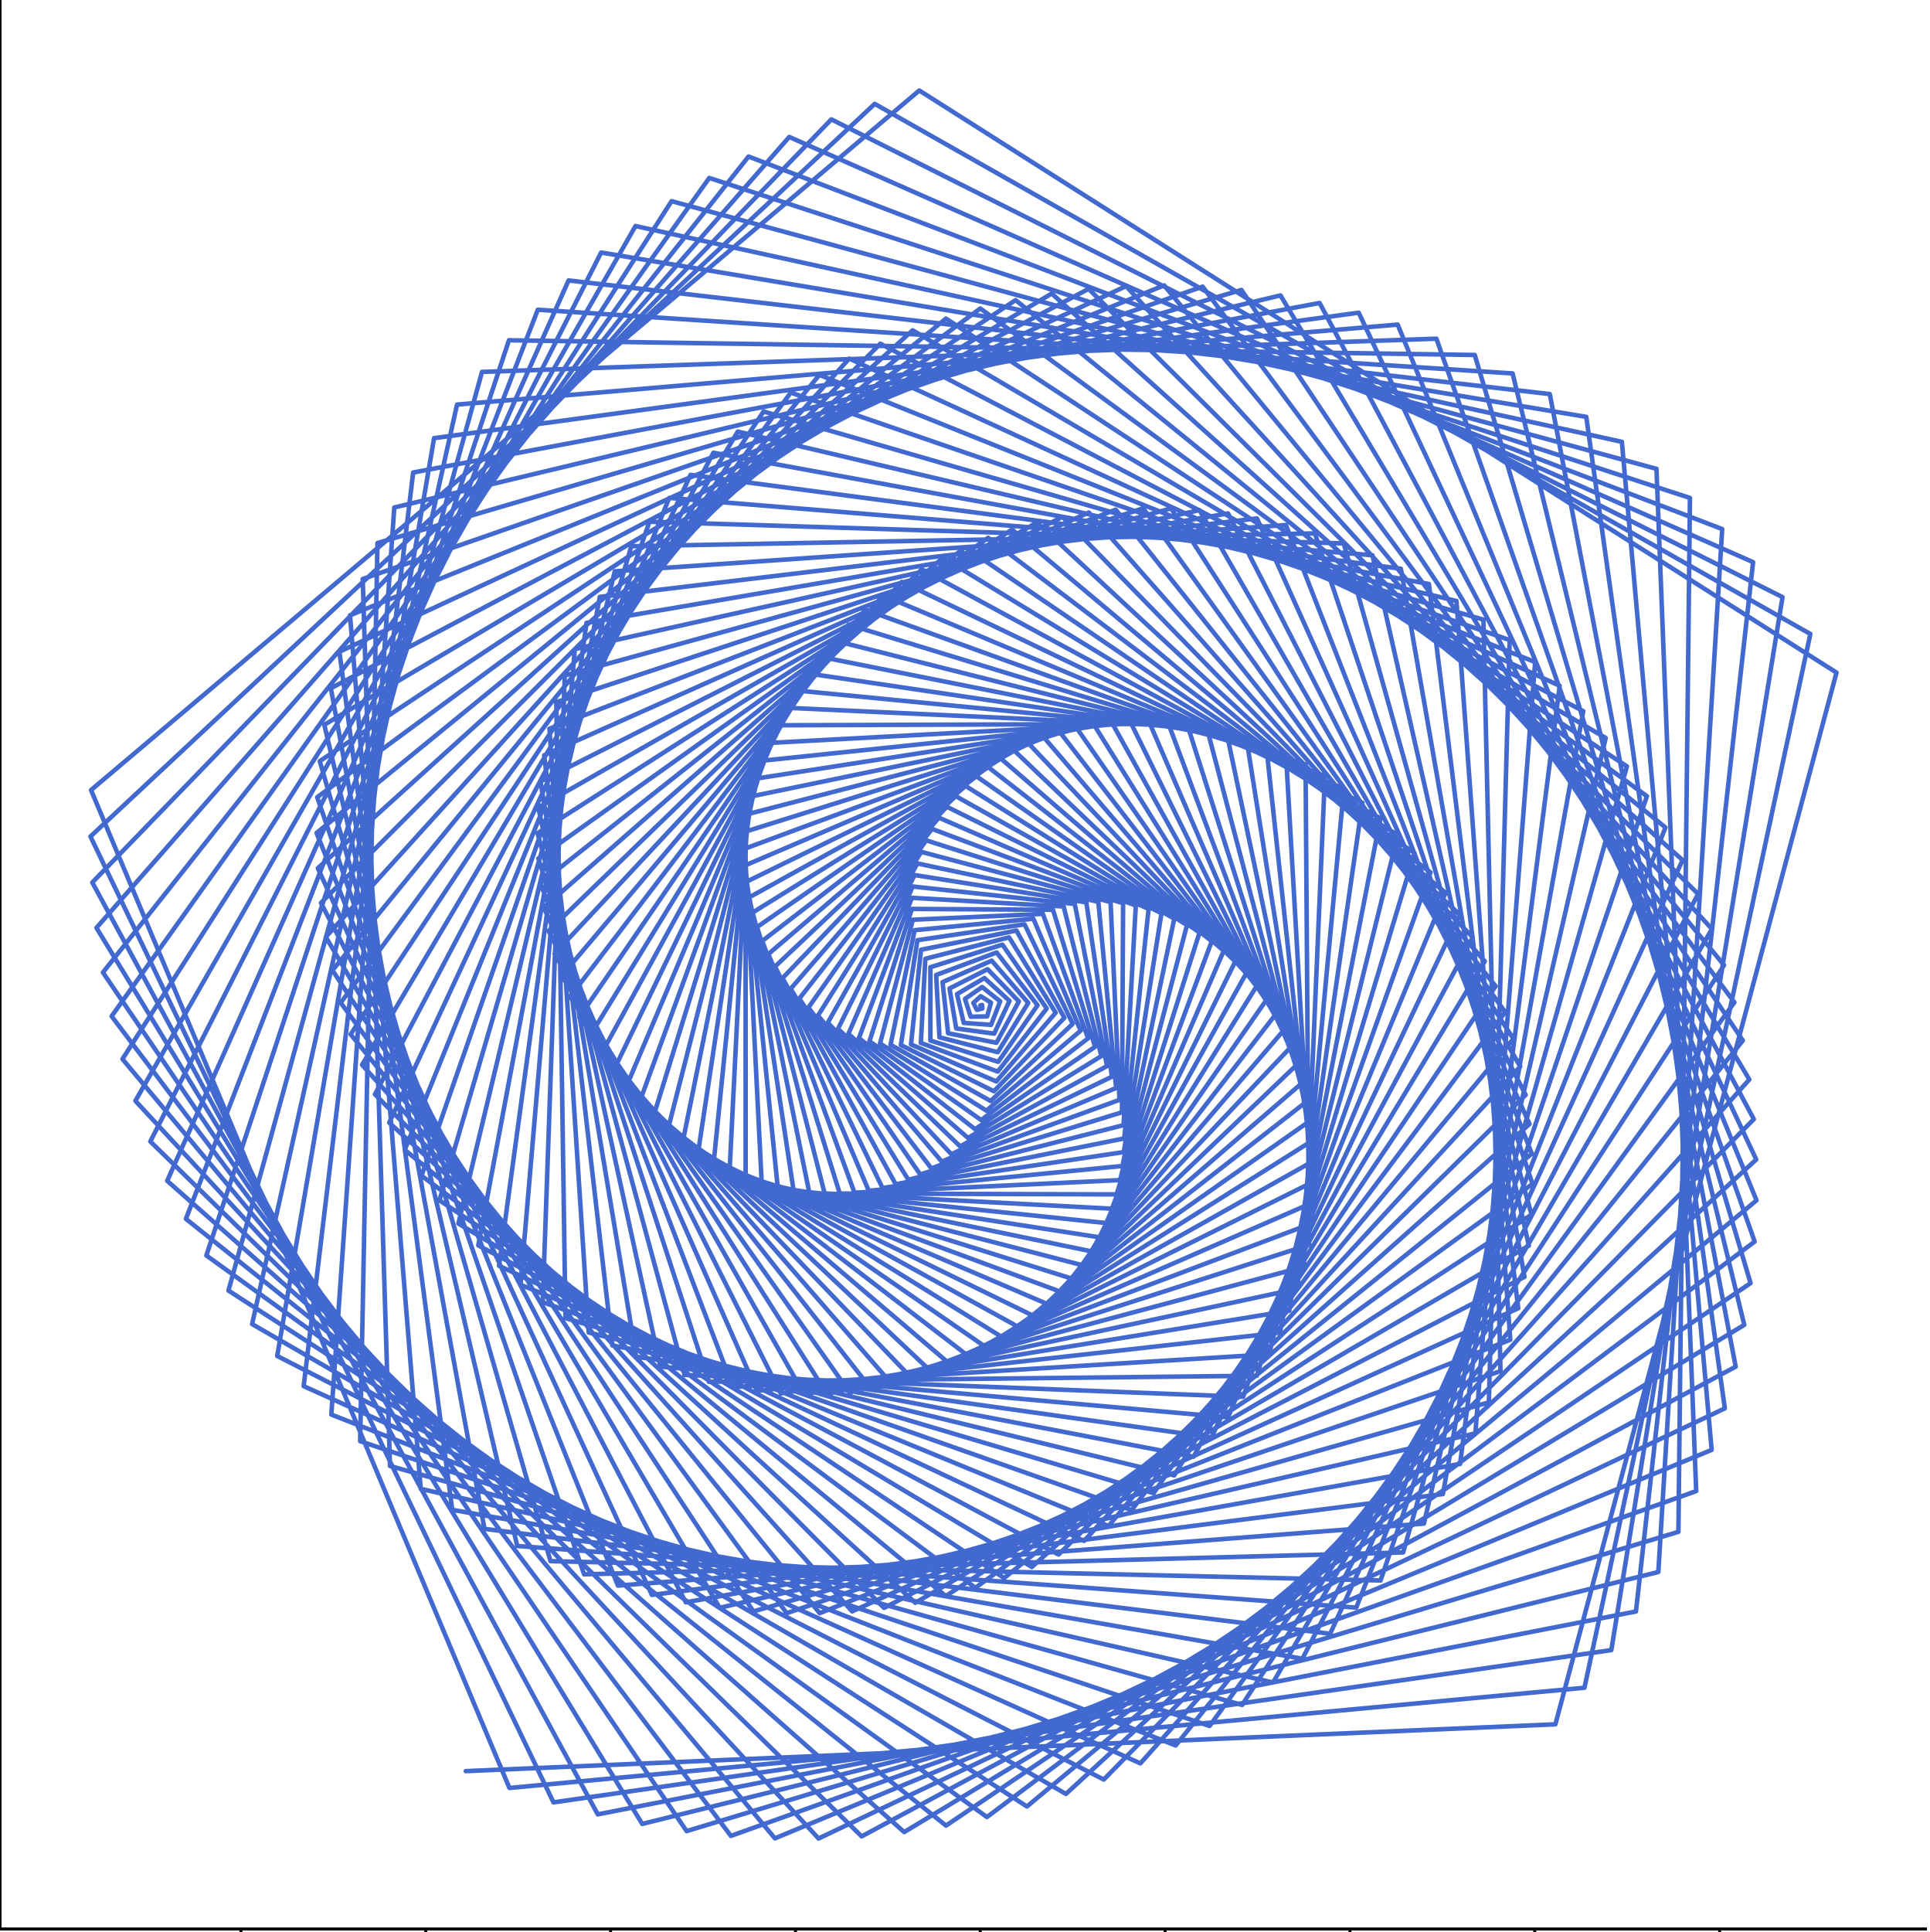
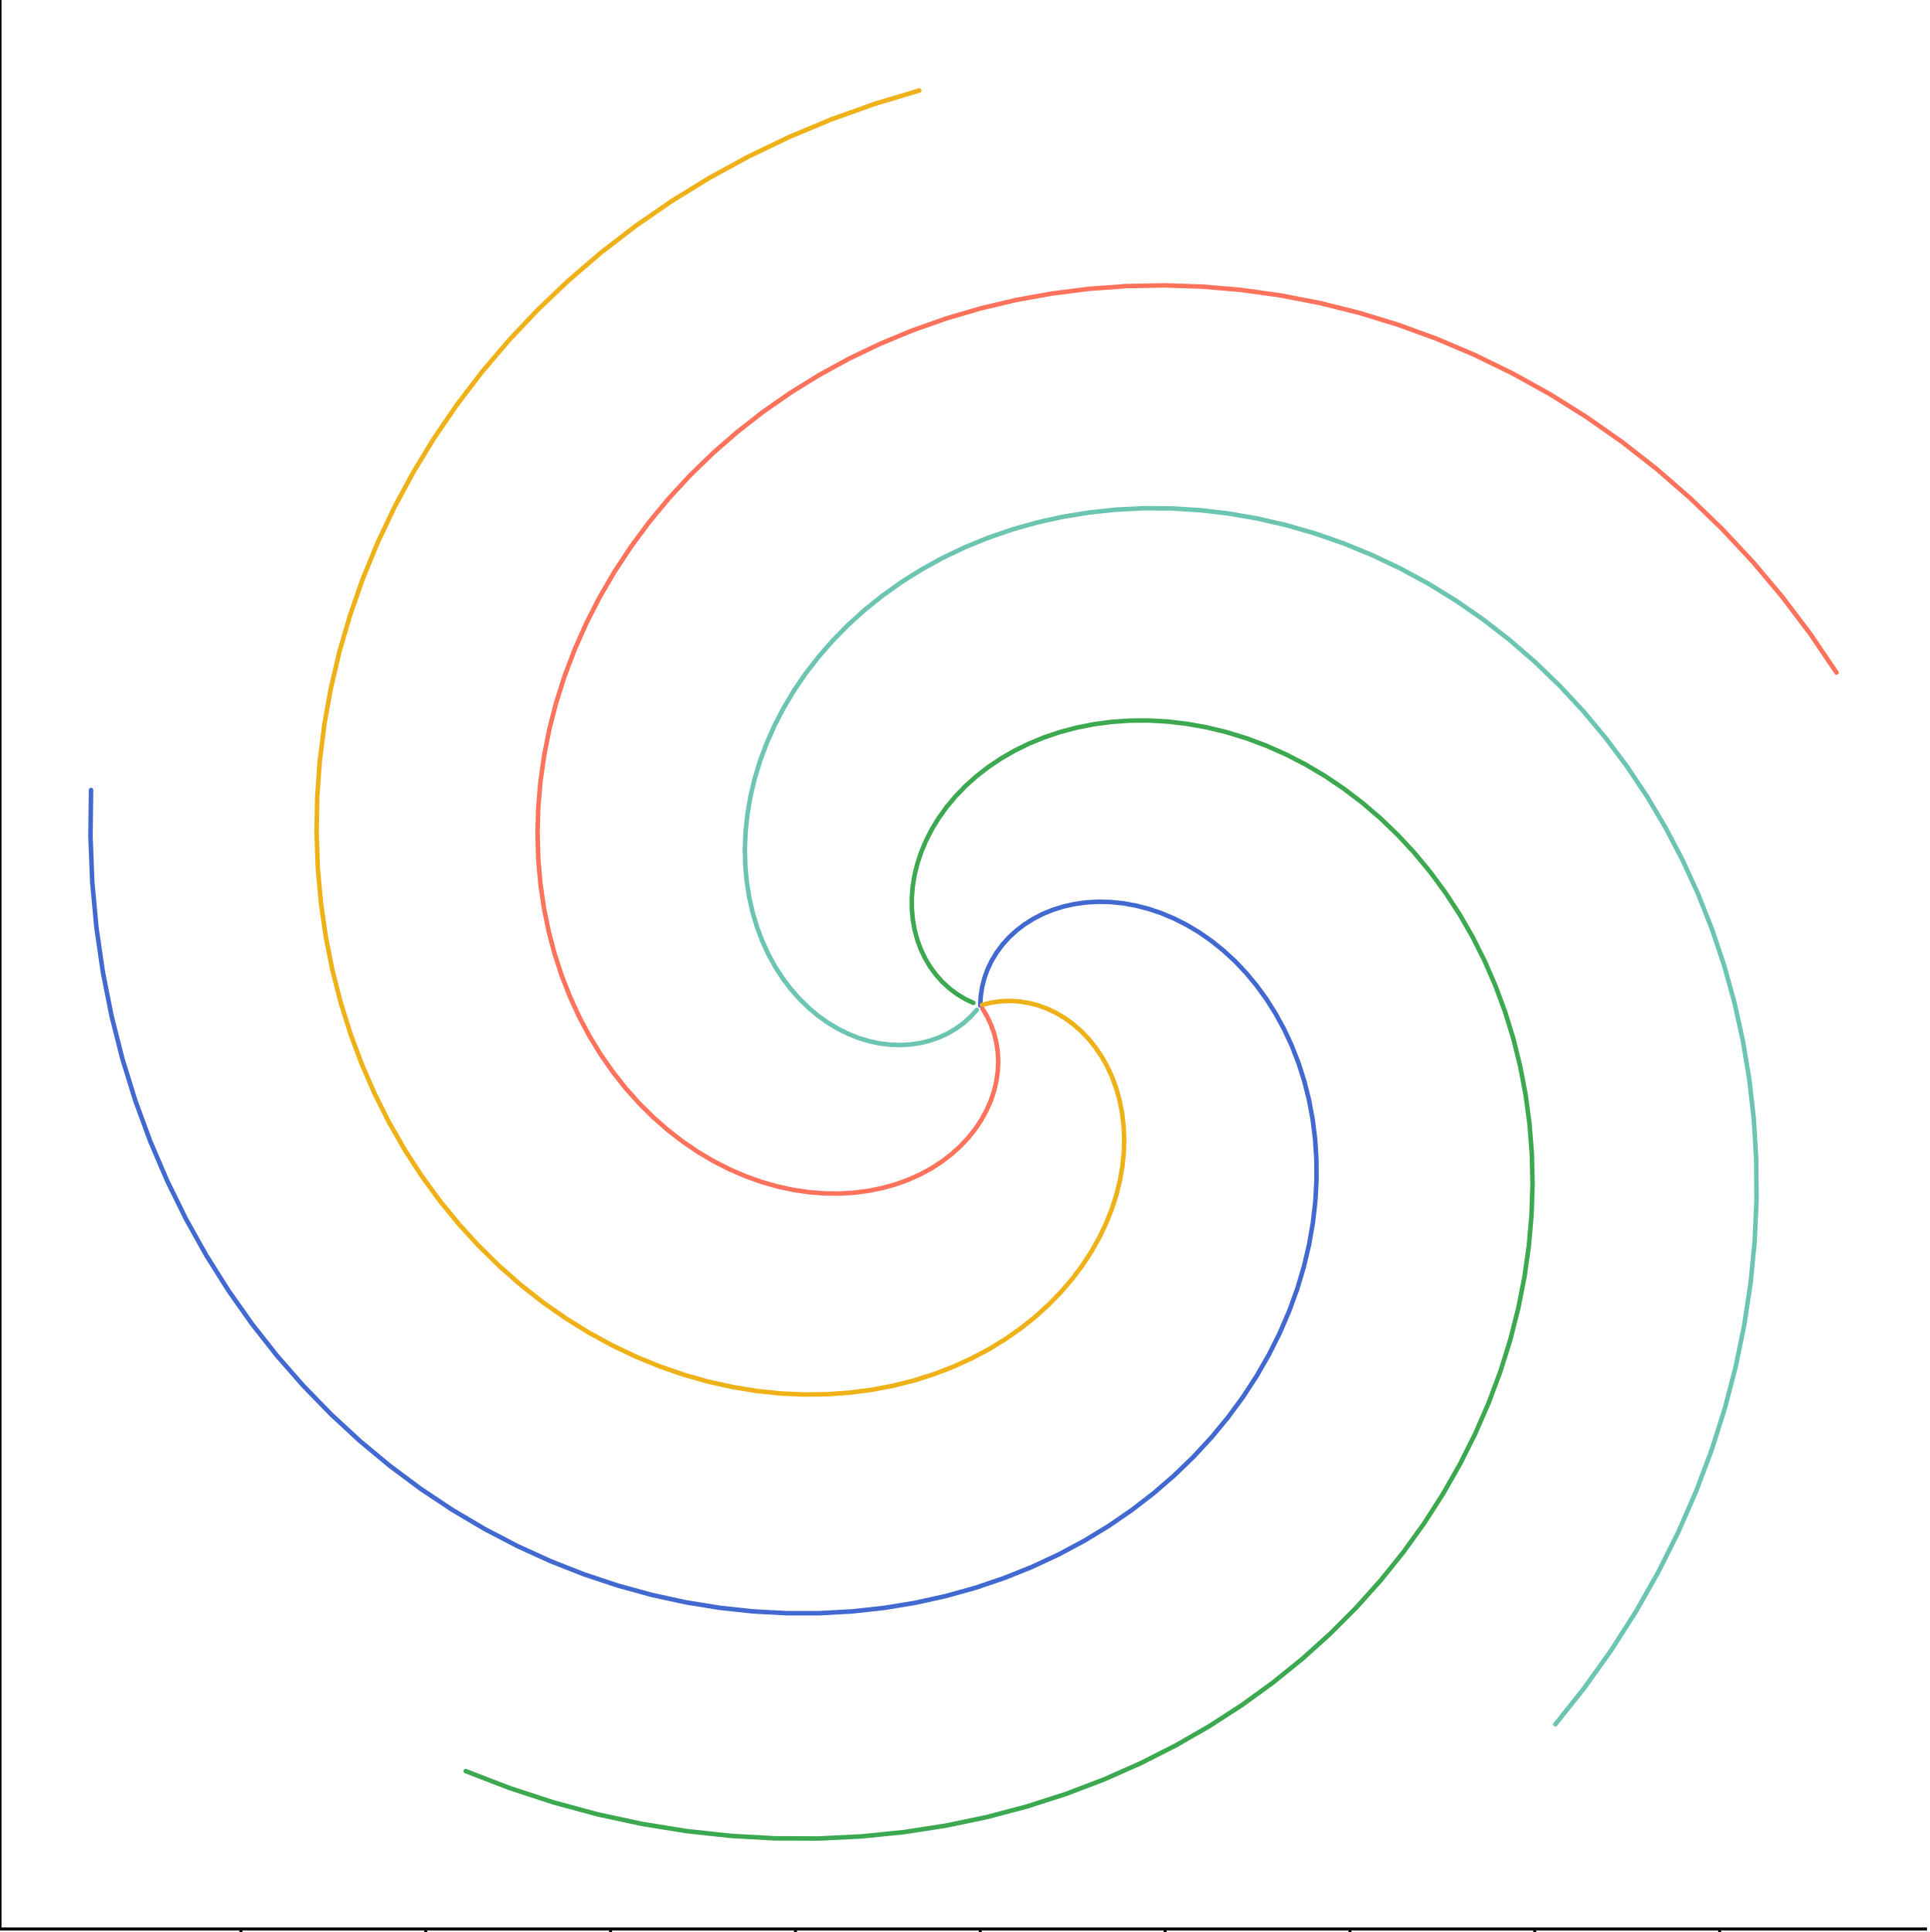
<svg xmlns="http://www.w3.org/2000/svg" class="plot" fill="currentColor" font-family="system-ui, sans-serif" font-size="10" text-anchor="middle" width="640" height="640.519" viewBox="0 0 640 640.519">
  <style>
    :where(.plot) {
      --plot-background: white;
      display: block;
      height: auto;
      height: intrinsic;
      max-width: 100%;
    }

    :where(.plot text),
    :where(.plot tspan) {
      white-space: pre;
    }
  </style>
  <defs>
-     <clipPath id="_r_10u_">
+     <clipPath id="plot-rid-1">
      <rect x="0" y="0" width="639" height="639.519" />
    </clipPath>
  </defs>
  <g aria-label="x-axis" transform="translate(0,639.519)" fill="none" font-size="10" font-variant="tabular-nums" text-anchor="middle">
    <line x1="0" x2="639" stroke="currentColor" />
    <g transform="translate(79.894,0)">
      <line y2="6" stroke="currentColor" />
      <text y="9" dy="0.71em" fill="currentColor">−400</text>
    </g>
    <g transform="translate(141.187,0)">
      <line y2="6" stroke="currentColor" />
      <text y="9" dy="0.71em" fill="currentColor">−300</text>
    </g>
    <g transform="translate(202.48,0)">
      <line y2="6" stroke="currentColor" />
      <text y="9" dy="0.71em" fill="currentColor">−200</text>
    </g>
    <g transform="translate(263.773,0)">
      <line y2="6" stroke="currentColor" />
      <text y="9" dy="0.71em" fill="currentColor">−100</text>
    </g>
    <g transform="translate(325.066,0)">
      <line y2="6" stroke="currentColor" />
      <text y="9" dy="0.71em" fill="currentColor">0</text>
    </g>
    <g transform="translate(386.359,0)">
      <line y2="6" stroke="currentColor" />
      <text y="9" dy="0.71em" fill="currentColor">100</text>
    </g>
    <g transform="translate(447.652,0)">
      <line y2="6" stroke="currentColor" />
      <text y="9" dy="0.71em" fill="currentColor">200</text>
    </g>
    <g transform="translate(508.945,0)">
      <line y2="6" stroke="currentColor" />
      <text y="9" dy="0.71em" fill="currentColor">300</text>
    </g>
    <g transform="translate(570.239,0)">
      <line y2="6" stroke="currentColor" />
      <text y="9" dy="0.71em" fill="currentColor">400</text>
    </g>
  </g>
  <g aria-label="y-axis" transform="translate(0,0)" fill="none" font-size="10" font-variant="tabular-nums" text-anchor="end">
    <line y1="0" y2="639.519" stroke="currentColor" />
    <g transform="translate(0,578.513)">
      <line x2="-6" stroke="currentColor" />
      <text x="-9" dy="0.32em" fill="currentColor">−400</text>
    </g>
    <g transform="translate(0,517.22)">
      <line x2="-6" stroke="currentColor" />
      <text x="-9" dy="0.32em" fill="currentColor">−300</text>
    </g>
    <g transform="translate(0,455.927)">
      <line x2="-6" stroke="currentColor" />
      <text x="-9" dy="0.32em" fill="currentColor">−200</text>
    </g>
    <g transform="translate(0,394.634)">
      <line x2="-6" stroke="currentColor" />
      <text x="-9" dy="0.32em" fill="currentColor">−100</text>
    </g>
    <g transform="translate(0,333.341)">
      <line x2="-6" stroke="currentColor" />
      <text x="-9" dy="0.32em" fill="currentColor">0</text>
    </g>
    <g transform="translate(0,272.048)">
      <line x2="-6" stroke="currentColor" />
      <text x="-9" dy="0.32em" fill="currentColor">100</text>
    </g>
    <g transform="translate(0,210.755)">
      <line x2="-6" stroke="currentColor" />
      <text x="-9" dy="0.32em" fill="currentColor">200</text>
    </g>
    <g transform="translate(0,149.462)">
      <line x2="-6" stroke="currentColor" />
      <text x="-9" dy="0.32em" fill="currentColor">300</text>
    </g>
    <g transform="translate(0,88.168)">
      <line x2="-6" stroke="currentColor" />
      <text x="-9" dy="0.32em" fill="currentColor">400</text>
    </g>
  </g>
  <g aria-label="line" fill="none" stroke="currentColor" stroke-width="1.5" stroke-linejoin="round" stroke-linecap="round" stroke-miterlimit="1">
-     <path d="M325.066,333.341L325.651,333.157L325.767,334.347L323.941,334.795L322.767,332.491L325.219,330.28L328.626,332.416L327.339,336.98L321.876,337.065L319.994,331.172L325.678,327.242L331.668,331.974L328.646,339.766L319.586,339.126L317.355,329.576L326.44,324.25L334.757,331.835L329.676,342.685L317.088,340.961L314.869,327.715L327.502,321.327L337.868,332.003L330.42,345.717L314.398,342.557L312.557,325.6L328.857,318.494L340.979,332.478L330.87,348.839L311.534,343.897L310.438,323.243L330.5,315.774L344.067,333.262L331.018,352.03L308.516,344.969L308.529,320.66L332.422,313.189L347.108,334.352L330.859,355.267L305.363,345.762L306.847,317.865L334.614,310.759L350.081,335.746L330.39,358.527L302.096,346.264L305.41,314.876L337.063,308.505L352.962,337.438L329.608,361.788L298.736,346.467L304.231,311.709L339.759,306.446L355.728,339.424L328.512,365.027L295.305,346.364L303.325,308.384L342.687,304.601L358.358,341.694L327.102,368.219L291.826,345.947L302.705,304.92L345.831,302.988L360.831,344.241L325.382,371.341L288.321,345.212L302.381,301.338L349.177,301.625L363.124,347.054L323.355,374.372L284.814,344.156L302.364,297.658L352.706,300.525L365.219,350.121L321.026,377.287L281.328,342.777L302.662,293.904L356.401,299.705L367.095,353.428L318.402,380.064L277.887,341.075L303.282,290.096L360.241,299.178L368.734,356.962L315.491,382.681L274.514,339.051L304.23,286.259L364.207,298.956L370.119,360.706L312.304,385.116L271.233,336.709L305.511,282.416L368.277,299.051L371.231,364.643L308.851,387.349L268.068,334.052L307.126,278.59L372.43,299.47L372.057,368.756L305.145,389.358L265.041,331.088L309.078,274.805L376.643,300.224L372.58,373.025L301.2,391.125L262.176,327.823L311.364,271.086L380.892,301.318L372.788,377.429L297.032,392.631L259.495,324.266L313.985,267.457L385.153,302.758L372.669,381.949L292.657,393.857L257.019,320.429L316.935,263.942L389.404,304.548L372.213,386.561L288.093,394.788L254.771,316.323L320.209,260.564L393.619,306.689L371.409,391.244L283.358,395.407L252.77,311.962L323.802,257.348L397.774,309.182L370.25,395.973L278.474,395.7L251.038,307.36L327.704,254.317L401.843,312.026L368.73,400.725L273.461,395.653L249.591,302.535L331.905,251.493L405.803,315.219L366.843,405.475L268.341,395.256L248.449,297.503L336.395,248.9L409.628,318.756L364.587,410.198L263.137,394.497L247.628,292.283L341.16,246.558L413.294,322.631L361.96,414.87L257.872,393.367L247.145,286.895L346.186,244.49L416.775,326.837L358.962,419.463L252.571,391.859L247.013,281.359L351.457,242.714L420.05,331.365L355.594,423.954L247.259,389.966L247.246,275.699L356.956,241.25L423.093,336.204L351.859,428.316L241.962,387.683L247.855,269.937L362.665,240.117L425.883,341.343L347.762,432.524L236.704,385.009L248.852,264.096L368.564,239.331L428.396,346.766L343.31,436.552L231.512,381.941L250.246,258.202L374.633,238.909L430.611,352.46L338.511,440.376L226.414,378.479L252.044,252.28L380.849,238.865L432.508,358.408L333.374,443.97L221.434,374.627L254.252,246.355L387.189,239.214L434.067,364.591L327.911,447.311L216.6,370.386L256.874,240.454L393.629,239.966L435.269,370.99L322.134,450.374L211.938,365.763L259.914,234.604L400.146,241.133L436.097,377.585L316.059,453.137L207.474,360.765L263.372,228.832L406.712,242.724L436.533,384.355L309.701,455.578L203.235,355.399L267.248,223.165L413.301,244.746L436.564,391.275L303.077,457.675L199.245,349.677L271.54,217.632L419.887,247.206L436.175,398.322L296.207,459.408L195.531,343.61L276.244,212.259L426.442,250.108L435.353,405.472L289.11,460.758L192.116,337.213L281.354,207.074L432.938,253.455L434.088,412.697L281.808,461.706L189.025,330.499L286.863,202.105L439.347,257.248L432.37,419.972L274.323,462.235L186.28,323.487L292.761,197.378L445.64,261.485L430.191,427.269L266.681,462.33L183.904,316.193L299.039,192.92L451.788,266.166L427.546,434.559L258.906,461.976L181.917,308.638L305.682,188.757L457.763,271.285L424.429,441.814L251.023,461.16L180.341,300.843L312.677,184.915L463.537,276.837L420.838,449.005L243.061,459.872L179.193,292.83L320.009,181.418L469.079,282.814L416.772,456.102L235.046,458.1L178.492,284.624L327.66,178.291L474.364,289.206L412.231,463.076L227.008,455.838L178.253,276.248L335.61,175.557L479.362,296.002L407.218,469.896L218.976,453.077L178.493,267.73L343.84,173.237L484.046,303.189L401.737,476.533L210.979,449.815L179.224,259.096L352.327,171.353L488.39,310.752L395.794,482.957L203.05,446.047L180.459,250.374L361.048,169.925L492.368,318.676L389.397,489.138L195.217,441.772L182.208,241.595L369.978,168.971L495.954,326.941L382.557,495.046L187.512,436.991L184.479,232.786L379.091,168.509L499.125,335.528L375.284,500.652L179.967,431.706L187.28,223.98L388.361,168.554L501.857,344.417L367.593,505.929L172.613,425.922L190.616,215.208L397.758,169.121L504.127,353.583L359.497,510.847L165.48,419.645L194.49,206.5L407.254,170.223L505.916,363.003L351.015,515.38L158.601,412.882L198.903,197.89L416.818,171.87L507.203,372.651L342.165,519.501L152.006,405.644L203.857,189.41L426.418,174.072L507.971,382.5L332.967,523.185L145.725,397.943L209.347,181.092L436.024,176.836L508.201,392.523L323.443,526.407L139.789,389.793L215.371,172.969L445.603,180.169L507.88,402.689L313.617,529.144L134.227,381.208L221.922,165.074L455.121,184.074L506.993,412.968L303.513,531.374L129.067,372.206L228.991,157.44L464.545,188.554L505.529,423.328L293.159,533.076L124.337,362.806L236.57,150.098L473.841,193.608L503.476,433.738L282.583,534.23L120.065,353.03L244.646,143.081L482.974,199.234L500.828,444.164L271.812,534.818L116.275,342.9L253.205,136.421L491.912,205.429L497.577,454.572L260.879,534.825L112.994,332.44L262.231,130.148L500.619,212.187L493.719,464.928L249.814,534.235L110.244,321.676L271.707,124.292L509.06,219.5L489.25,475.196L238.65,533.036L108.047,310.635L281.613,118.882L517.204,227.358L484.171,485.342L227.422,531.215L106.425,299.346L291.928,113.948L525.015,235.749L478.483,495.329L216.162,528.765L105.396,287.839L302.629,109.517L532.46,244.659L472.189,505.122L204.908,525.677L104.979,276.146L313.691,105.614L539.508,254.073L465.294,514.684L193.693,521.946L105.189,264.3L325.087,102.266L546.126,263.972L457.806,523.981L182.556,517.568L106.04,252.334L336.789,99.495L552.283,274.337L449.736,532.977L171.533,512.543L107.544,240.283L348.768,97.324L557.949,285.146L441.094,541.635L160.66,506.87L109.713,228.183L360.993,95.773L563.095,296.375L431.894,549.922L149.977,500.553L112.555,216.071L373.43,94.862L567.693,307.999L422.153,557.804L139.519,493.596L116.076,203.983L386.047,94.608L571.716,319.991L411.887,565.246L129.325,486.007L120.28,191.958L398.809,95.026L575.14,332.323L401.118,572.215L119.432,477.795L125.17,180.035L411.678,96.131L577.94,344.963L389.867,578.681L109.876,468.971L130.747,168.252L424.619,97.934L580.093,357.881L378.158,584.611L100.695,459.549L137.007,156.648L437.594,100.444L581.58,371.042L366.016,589.977L91.925,449.545L143.947,145.262L450.563,103.67L582.381,384.412L353.469,594.75L83.601,438.976L151.561,134.134L463.487,107.616L582.48,397.954L340.547,598.902L75.758,427.862L159.839,123.302L476.326,112.287L581.86,411.633L327.281,602.409L68.429,416.225L168.771,112.807L489.04,117.684L580.509,425.408L313.702,605.245L61.647,404.09L178.344,102.685L501.588,123.805L578.416,439.242L299.846,607.389L55.445,391.482L188.541,92.975L513.929,130.647L575.572,453.094L285.748,608.82L49.852,378.43L199.347,83.715L526.022,138.205L571.969,466.923L271.444,609.519L44.897,364.962L210.74,74.941L537.826,146.47L567.603,480.687L256.975,609.469L40.608,351.111L222.699,66.689L549.301,155.432L562.472,494.345L242.377,608.656L37.011,336.91L235.2,58.994L560.405,165.079L556.576,507.853L227.694,607.067L34.13,322.393L248.217,51.889L571.099,175.396L549.917,521.171L212.965,604.691L31.988,307.598L261.721,45.407L581.344,186.365L542.499,534.254L198.233,601.519L30.605,292.562L275.683,39.578L591.101,197.967L534.33,547.06L183.541,597.547L30,277.324L290.07,34.433L600.332,210.181L525.419,559.545L168.932,592.769L30.19,261.926L304.849,30L609,222.982L515.778,571.669L154.452,587.185" stroke="#4269d0" />
+     <path d="M325.066,333.341L325.219,330.28L325.678,327.242L326.44,324.25L327.502,321.327L328.857,318.494L330.5,315.774L332.422,313.189L334.614,310.759L337.063,308.505L339.759,306.446L342.687,304.601L345.831,302.988L349.177,301.625L352.706,300.525L356.401,299.705L360.241,299.178L364.207,298.956L368.277,299.051L372.43,299.47L376.643,300.224L380.892,301.318L385.153,302.758L389.404,304.548L393.619,306.689L397.774,309.182L401.843,312.026L405.803,315.219L409.628,318.756L413.294,322.631L416.775,326.837L420.05,331.365L423.093,336.204L425.883,341.343L428.396,346.766L430.611,352.46L432.508,358.408L434.067,364.591L435.269,370.99L436.097,377.585L436.533,384.355L436.564,391.275L436.175,398.322L435.353,405.472L434.088,412.697L432.37,419.972L430.191,427.269L427.546,434.559L424.429,441.814L420.838,449.005L416.772,456.102L412.231,463.076L407.218,469.896L401.737,476.533L395.794,482.957L389.397,489.138L382.557,495.046L375.284,500.652L367.593,505.929L359.497,510.847L351.015,515.38L342.165,519.501L332.967,523.185L323.443,526.407L313.617,529.144L303.513,531.374L293.159,533.076L282.583,534.23L271.812,534.818L260.879,534.825L249.814,534.235L238.65,533.036L227.422,531.215L216.162,528.765L204.908,525.677L193.693,521.946L182.556,517.568L171.533,512.543L160.66,506.87L149.977,500.553L139.519,493.596L129.325,486.007L119.432,477.795L109.876,468.971L100.695,459.549L91.925,449.545L83.601,438.976L75.758,427.862L68.429,416.225L61.647,404.09L55.445,391.482L49.852,378.43L44.897,364.962L40.608,351.111L37.011,336.91L34.13,322.393L31.988,307.598L30.605,292.562L30,277.324L30.19,261.926" stroke="#4269d0" />
+     <path d="M325.651,333.157L328.626,332.416L331.668,331.974L334.757,331.835L337.868,332.003L340.979,332.478L344.067,333.262L347.108,334.352L350.081,335.746L352.962,337.438L355.728,339.424L358.358,341.694L360.831,344.241L363.124,347.054L365.219,350.121L367.095,353.428L368.734,356.962L370.119,360.706L371.231,364.643L372.057,368.756L372.58,373.025L372.788,377.429L372.669,381.949L372.213,386.561L371.409,391.244L370.25,395.973L368.73,400.725L366.843,405.475L364.587,410.198L361.96,414.87L358.962,419.463L355.594,423.954L351.859,428.316L347.762,432.524L343.31,436.552L338.511,440.376L333.374,443.97L327.911,447.311L322.134,450.374L316.059,453.137L309.701,455.578L303.077,457.675L296.207,459.408L289.11,460.758L281.808,461.706L274.323,462.235L266.681,462.33L258.906,461.976L251.023,461.16L243.061,459.872L235.046,458.1L227.008,455.838L218.976,453.077L210.979,449.815L203.05,446.047L195.217,441.772L187.512,436.991L179.967,431.706L172.613,425.922L165.48,419.645L158.601,412.882L152.006,405.644L145.725,397.943L139.789,389.793L134.227,381.208L129.067,372.206L124.337,362.806L120.065,353.03L116.275,342.9L112.994,332.44L110.244,321.676L108.047,310.635L106.425,299.346L105.396,287.839L104.979,276.146L105.189,264.3L106.04,252.334L107.544,240.283L109.713,228.183L112.555,216.071L116.076,203.983L120.28,191.958L125.17,180.035L130.747,168.252L137.007,156.648L143.947,145.262L151.561,134.134L159.839,123.302L168.771,112.807L178.344,102.685L188.541,92.975L199.347,83.715L210.74,74.941L222.699,66.689L235.2,58.994L248.217,51.889L261.721,45.407L275.683,39.578L290.07,34.433L304.849,30" stroke="#efb118" />
+     <path d="M325.767,334.347L327.339,336.98L328.646,339.766L329.676,342.685L330.42,345.717L330.87,348.839L331.018,352.03L330.859,355.267L330.39,358.527L329.608,361.788L328.512,365.027L327.102,368.219L325.382,371.341L323.355,374.372L321.026,377.287L318.402,380.064L315.491,382.681L312.304,385.116L308.851,387.349L305.145,389.358L301.2,391.125L297.032,392.631L292.657,393.857L288.093,394.788L283.358,395.407L278.474,395.7L273.461,395.653L268.341,395.256L263.137,394.497L257.872,393.367L252.571,391.859L247.259,389.966L241.962,387.683L236.704,385.009L231.512,381.941L226.414,378.479L221.434,374.627L216.6,370.386L211.938,365.763L207.474,360.765L203.235,355.399L199.245,349.677L195.531,343.61L192.116,337.213L189.025,330.499L186.28,323.487L183.904,316.193L181.917,308.638L180.341,300.843L179.193,292.83L178.492,284.624L178.253,276.248L178.493,267.73L179.224,259.096L180.459,250.374L182.208,241.595L184.479,232.786L187.28,223.98L190.616,215.208L194.49,206.5L198.903,197.89L203.857,189.41L209.347,181.092L215.371,172.969L221.922,165.074L228.991,157.44L236.57,150.098L244.646,143.081L253.205,136.421L262.231,130.148L271.707,124.292L281.613,118.882L291.928,113.948L302.629,109.517L313.691,105.614L325.087,102.266L336.789,99.495L348.768,97.324L360.993,95.773L373.43,94.862L386.047,94.608L398.809,95.026L411.678,96.131L424.619,97.934L437.594,100.444L450.563,103.67L463.487,107.616L476.326,112.287L489.04,117.684L501.588,123.805L513.929,130.647L526.022,138.205L537.826,146.47L549.301,155.432L560.405,165.079L571.099,175.396L581.344,186.365L591.101,197.967L600.332,210.181L609,222.982" stroke="#ff725c" />
+     <path d="M323.941,334.795L321.876,337.065L319.586,339.126L317.088,340.961L314.398,342.557L311.534,343.897L308.516,344.969L305.363,345.762L302.096,346.264L298.736,346.467L295.305,346.364L291.826,345.947L288.321,345.212L284.814,344.156L281.328,342.777L277.887,341.075L274.514,339.051L271.233,336.709L268.068,334.052L265.041,331.088L262.176,327.823L259.495,324.266L257.019,320.429L254.771,316.323L252.77,311.962L251.038,307.36L249.591,302.535L248.449,297.503L247.628,292.283L247.145,286.895L247.013,281.359L247.246,275.699L247.855,269.937L248.852,264.096L250.246,258.202L252.044,252.28L254.252,246.355L256.874,240.454L259.914,234.604L263.372,228.832L267.248,223.165L271.54,217.632L276.244,212.259L281.354,207.074L286.863,202.105L292.761,197.378L299.039,192.92L305.682,188.757L312.677,184.915L320.009,181.418L327.66,178.291L335.61,175.557L343.84,173.237L352.327,171.353L361.048,169.925L369.978,168.971L379.091,168.509L388.361,168.554L397.758,169.121L407.254,170.223L416.818,171.87L426.418,174.072L436.024,176.836L445.603,180.169L455.121,184.074L464.545,188.554L473.841,193.608L482.974,199.234L491.912,205.429L500.619,212.187L509.06,219.5L517.204,227.358L525.015,235.749L532.46,244.659L539.508,254.073L546.126,263.972L552.283,274.337L557.949,285.146L563.095,296.375L567.693,307.999L571.716,319.991L575.14,332.323L577.94,344.963L580.093,357.881L581.58,371.042L582.381,384.412L582.48,397.954L581.86,411.633L580.509,425.408L578.416,439.242L575.572,453.094L571.969,466.923L567.603,480.687L562.472,494.345L556.576,507.853L549.917,521.171L542.499,534.254L534.33,547.06L525.419,559.545L515.778,571.669" stroke="#6cc5b0" />
+     <path d="M322.767,332.491L319.994,331.172L317.355,329.576L314.869,327.715L312.557,325.6L310.438,323.243L308.529,320.66L306.847,317.865L305.41,314.876L304.231,311.709L303.325,308.384L302.705,304.92L302.381,301.338L302.364,297.658L302.662,293.904L303.282,290.096L304.23,286.259L305.511,282.416L307.126,278.59L309.078,274.805L311.364,271.086L313.985,267.457L316.935,263.942L320.209,260.564L323.802,257.348L327.704,254.317L331.905,251.493L336.395,248.9L341.16,246.558L346.186,244.49L351.457,242.714L356.956,241.25L362.665,240.117L368.564,239.331L374.633,238.909L380.849,238.865L387.189,239.214L393.629,239.966L400.146,241.133L406.712,242.724L413.301,244.746L419.887,247.206L426.442,250.108L432.938,253.455L439.347,257.248L445.64,261.485L451.788,266.166L457.763,271.285L463.537,276.837L469.079,282.814L474.364,289.206L479.362,296.002L484.046,303.189L488.39,310.752L492.368,318.676L495.954,326.941L499.125,335.528L501.857,344.417L504.127,353.583L505.916,363.003L507.203,372.651L507.971,382.5L508.201,392.523L507.88,402.689L506.993,412.968L505.529,423.328L503.476,433.738L500.828,444.164L497.577,454.572L493.719,464.928L489.25,475.196L484.171,485.342L478.483,495.329L472.189,505.122L465.294,514.684L457.806,523.981L449.736,532.977L441.094,541.635L431.894,549.922L422.153,557.804L411.887,565.246L401.118,572.215L389.867,578.681L378.158,584.611L366.016,589.977L353.469,594.75L340.547,598.902L327.281,602.409L313.702,605.245L299.846,607.389L285.748,608.82L271.444,609.519L256.975,609.469L242.377,608.656L227.694,607.067L212.965,604.691L198.233,601.519L183.541,597.547L168.932,592.769L154.452,587.185" stroke="#3ca951" />
  </g>
</svg>
